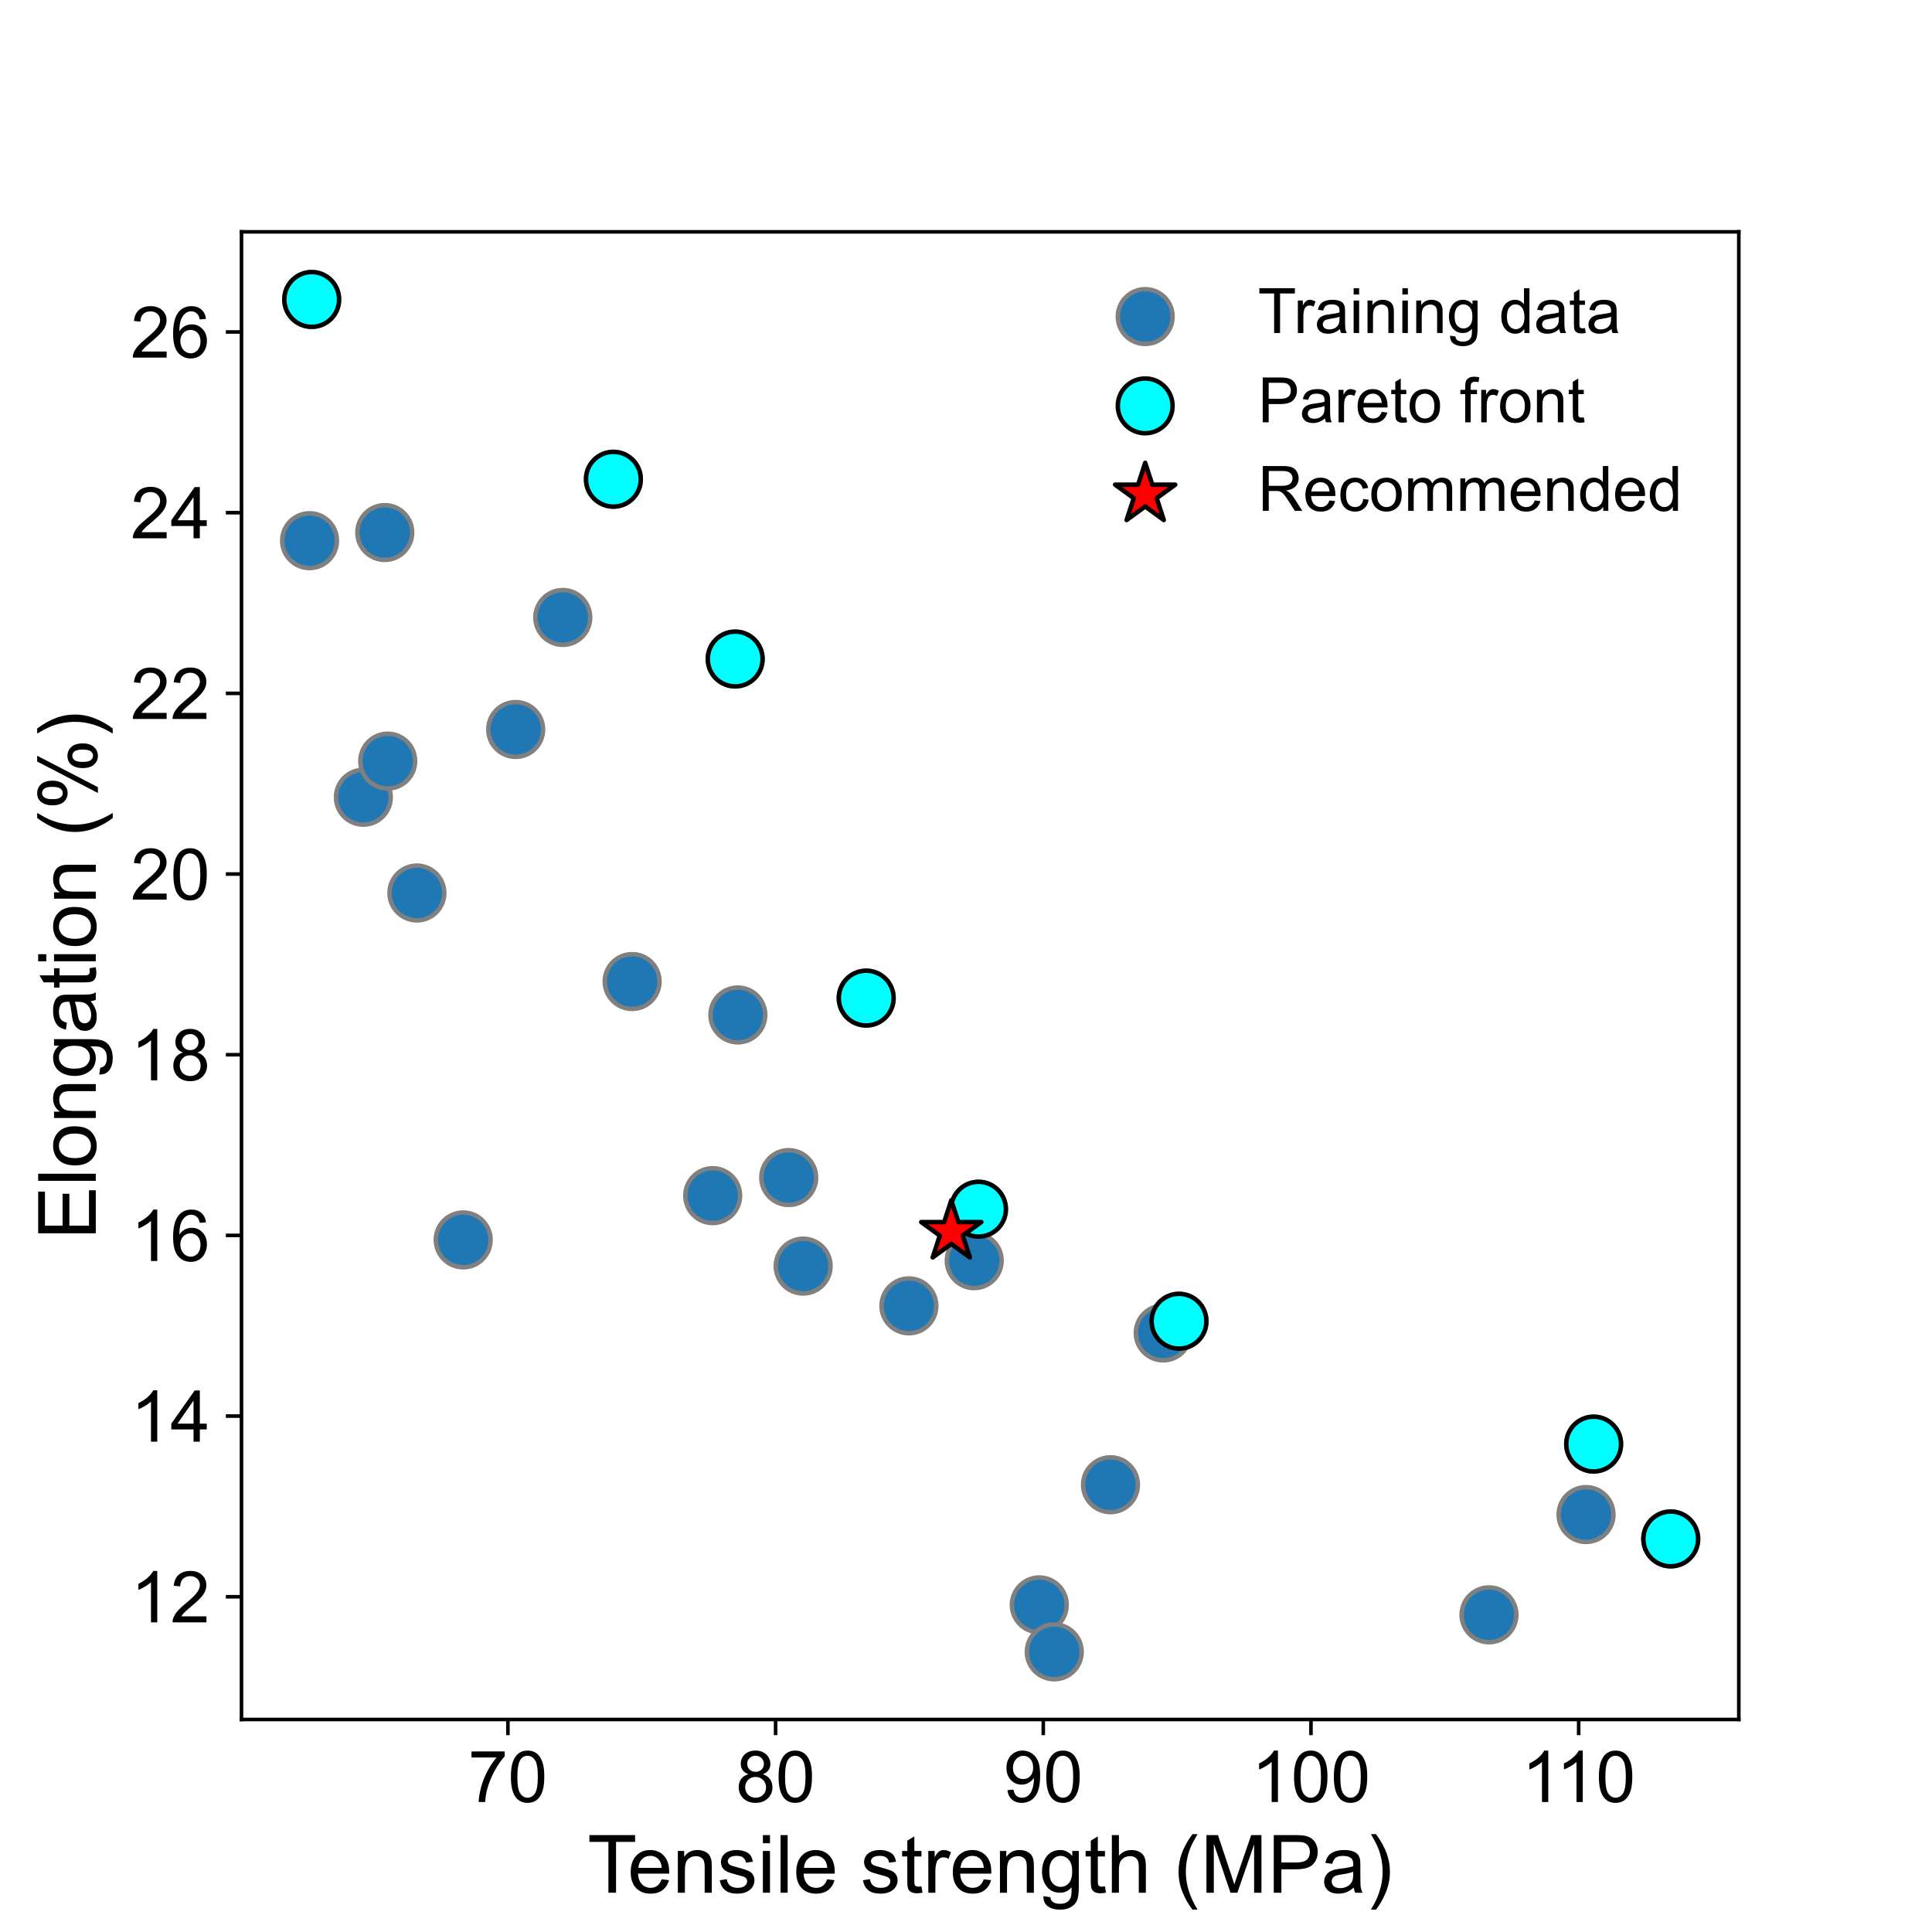
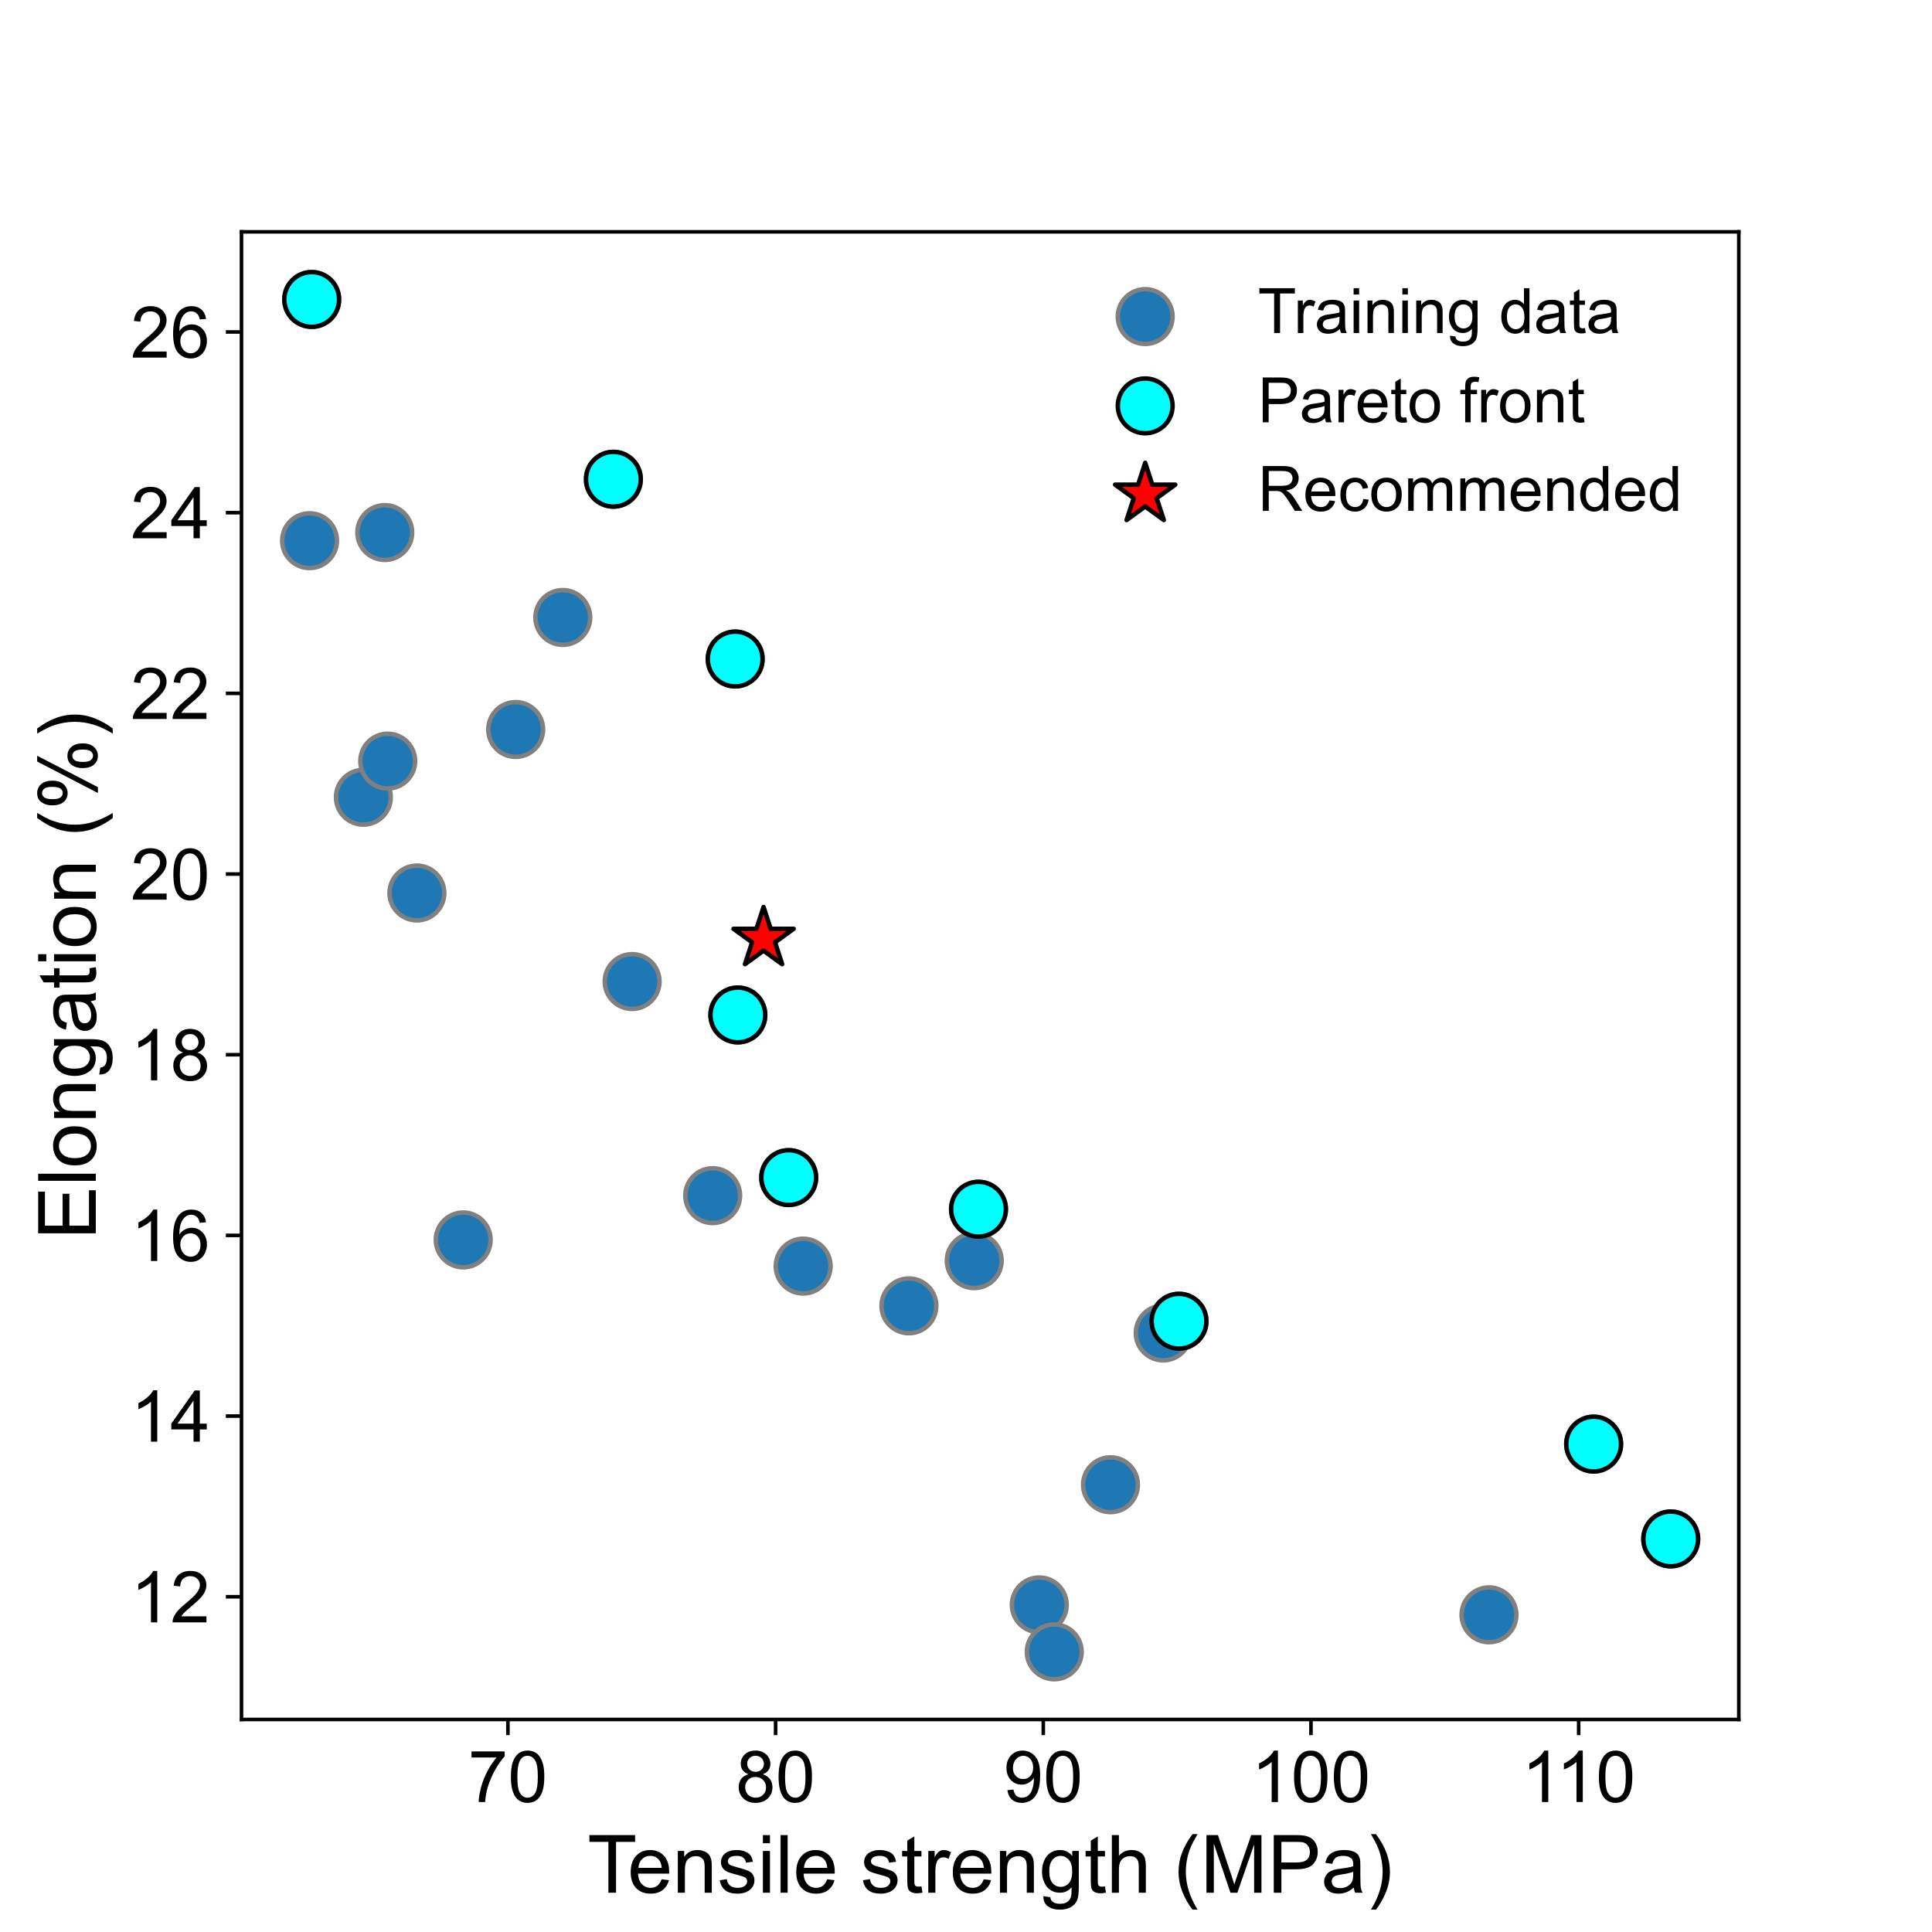
<svg xmlns="http://www.w3.org/2000/svg" xmlns:xlink="http://www.w3.org/1999/xlink" width="432pt" height="432pt" viewBox="0 0 432 432" version="1.1">
  <defs>
    <style type="text/css">*{stroke-linejoin: round; stroke-linecap: butt}</style>
  </defs>
  <g id="figure_1">
    <g id="patch_1">
      <path d="M 0 432  L 432 432  L 432 0  L 0 0  z " style="fill: #ffffff" />
    </g>
    <g id="axes_1">
      <g id="patch_2">
        <path d="M 54 384.48  L 388.8 384.48  L 388.8 51.84  L 54 51.84  z " style="fill: #ffffff" />
      </g>
      <g id="PathCollection_1">
        <defs>
-           <path id="m90d50e300b" d="M 0 6.124  C 1.624 6.124 3.182 5.478 4.33 4.33  C 5.478 3.182 6.124 1.624 6.124 0  C 6.124 -1.624 5.478 -3.182 4.33 -4.33  C 3.182 -5.478 1.624 -6.124 0 -6.124  C -1.624 -6.124 -3.182 -5.478 -4.33 -4.33  C -5.478 -3.182 -6.124 -1.624 -6.124 0  C -6.124 1.624 -5.478 3.182 -4.33 4.33  C -3.182 5.478 -1.624 6.124 0 6.124  z " style="stroke: #808080" />
+           <path id="m9778c96b3f" d="M 0 6.124  C 1.624 6.124 3.182 5.478 4.33 4.33  C 5.478 3.182 6.124 1.624 6.124 0  C 6.124 -1.624 5.478 -3.182 4.33 -4.33  C 3.182 -5.478 1.624 -6.124 0 -6.124  C -1.624 -6.124 -3.182 -5.478 -4.33 -4.33  C -5.478 -3.182 -6.124 -1.624 -6.124 0  C -6.124 1.624 -5.478 3.182 -4.33 4.33  C -3.182 5.478 -1.624 6.124 0 6.124  z " style="stroke: #808080" />
        </defs>
-         <g clip-path="url(#pc7af5c3443)">
-           <use xlink:href="#m90d50e300b" x="81.249" y="178.264" style="fill: #1f77b4; stroke: #808080" />
-           <use xlink:href="#m90d50e300b" x="69.218" y="120.895" style="fill: #1f77b4; stroke: #808080" />
-           <use xlink:href="#m90d50e300b" x="125.841" y="138.065" style="fill: #1f77b4; stroke: #808080" />
-           <use xlink:href="#m90d50e300b" x="93.22" y="199.677" style="fill: #1f77b4; stroke: #808080" />
-           <use xlink:href="#m90d50e300b" x="115.307" y="163.114" style="fill: #1f77b4; stroke: #808080" />
-           <use xlink:href="#m90d50e300b" x="103.575" y="277.246" style="fill: #1f77b4; stroke: #808080" />
-           <use xlink:href="#m90d50e300b" x="159.36" y="267.348" style="fill: #1f77b4; stroke: #808080" />
-           <use xlink:href="#m90d50e300b" x="176.359" y="263.308" style="fill: #1f77b4; stroke: #808080" />
-           <use xlink:href="#m90d50e300b" x="179.591" y="283.104" style="fill: #1f77b4; stroke: #808080" />
-           <use xlink:href="#m90d50e300b" x="164.986" y="226.947" style="fill: #1f77b4; stroke: #808080" />
-           <use xlink:href="#m90d50e300b" x="203.234" y="291.992" style="fill: #1f77b4; stroke: #808080" />
-           <use xlink:href="#m90d50e300b" x="218.796" y="270.378" style="fill: #1f77b4; stroke: #808080" />
-           <use xlink:href="#m90d50e300b" x="217.839" y="281.892" style="fill: #1f77b4; stroke: #808080" />
-           <use xlink:href="#m90d50e300b" x="260.096" y="298.053" style="fill: #1f77b4; stroke: #808080" />
-           <use xlink:href="#m90d50e300b" x="263.628" y="295.427" style="fill: #1f77b4; stroke: #808080" />
-           <use xlink:href="#m90d50e300b" x="248.305" y="331.989" style="fill: #1f77b4; stroke: #808080" />
-           <use xlink:href="#m90d50e300b" x="232.383" y="358.856" style="fill: #1f77b4; stroke: #808080" />
-           <use xlink:href="#m90d50e300b" x="235.735" y="369.36" style="fill: #1f77b4; stroke: #808080" />
-           <use xlink:href="#m90d50e300b" x="332.94" y="361.078" style="fill: #1f77b4; stroke: #808080" />
-           <use xlink:href="#m90d50e300b" x="356.344" y="322.899" style="fill: #1f77b4; stroke: #808080" />
-           <use xlink:href="#m90d50e300b" x="373.582" y="344.109" style="fill: #1f77b4; stroke: #808080" />
-           <use xlink:href="#m90d50e300b" x="86.696" y="170.184" style="fill: #1f77b4; stroke: #808080" />
-           <use xlink:href="#m90d50e300b" x="69.697" y="66.96" style="fill: #1f77b4; stroke: #808080" />
-           <use xlink:href="#m90d50e300b" x="86.037" y="119.077" style="fill: #1f77b4; stroke: #808080" />
-           <use xlink:href="#m90d50e300b" x="141.344" y="219.473" style="fill: #1f77b4; stroke: #808080" />
-           <use xlink:href="#m90d50e300b" x="164.388" y="147.358" style="fill: #1f77b4; stroke: #808080" />
-           <use xlink:href="#m90d50e300b" x="137.154" y="107.159" style="fill: #1f77b4; stroke: #808080" />
-           <use xlink:href="#m90d50e300b" x="193.684" y="223.176" style="fill: #1f77b4; stroke: #808080" />
-           <use xlink:href="#m90d50e300b" x="354.645" y="338.657" style="fill: #1f77b4; stroke: #808080" />
+         <g clip-path="url(#pa6efcdc6cc)">
+           <use xlink:href="#m9778c96b3f" x="81.249" y="178.264" style="fill: #1f77b4; stroke: #808080" />
+           <use xlink:href="#m9778c96b3f" x="69.218" y="120.895" style="fill: #1f77b4; stroke: #808080" />
+           <use xlink:href="#m9778c96b3f" x="125.841" y="138.065" style="fill: #1f77b4; stroke: #808080" />
+           <use xlink:href="#m9778c96b3f" x="93.22" y="199.677" style="fill: #1f77b4; stroke: #808080" />
+           <use xlink:href="#m9778c96b3f" x="115.307" y="163.114" style="fill: #1f77b4; stroke: #808080" />
+           <use xlink:href="#m9778c96b3f" x="103.575" y="277.246" style="fill: #1f77b4; stroke: #808080" />
+           <use xlink:href="#m9778c96b3f" x="159.36" y="267.348" style="fill: #1f77b4; stroke: #808080" />
+           <use xlink:href="#m9778c96b3f" x="176.359" y="263.308" style="fill: #1f77b4; stroke: #808080" />
+           <use xlink:href="#m9778c96b3f" x="179.591" y="283.104" style="fill: #1f77b4; stroke: #808080" />
+           <use xlink:href="#m9778c96b3f" x="164.986" y="226.947" style="fill: #1f77b4; stroke: #808080" />
+           <use xlink:href="#m9778c96b3f" x="203.234" y="291.992" style="fill: #1f77b4; stroke: #808080" />
+           <use xlink:href="#m9778c96b3f" x="218.796" y="270.378" style="fill: #1f77b4; stroke: #808080" />
+           <use xlink:href="#m9778c96b3f" x="217.839" y="281.892" style="fill: #1f77b4; stroke: #808080" />
+           <use xlink:href="#m9778c96b3f" x="260.096" y="298.053" style="fill: #1f77b4; stroke: #808080" />
+           <use xlink:href="#m9778c96b3f" x="263.628" y="295.427" style="fill: #1f77b4; stroke: #808080" />
+           <use xlink:href="#m9778c96b3f" x="248.305" y="331.989" style="fill: #1f77b4; stroke: #808080" />
+           <use xlink:href="#m9778c96b3f" x="232.383" y="358.856" style="fill: #1f77b4; stroke: #808080" />
+           <use xlink:href="#m9778c96b3f" x="235.735" y="369.36" style="fill: #1f77b4; stroke: #808080" />
+           <use xlink:href="#m9778c96b3f" x="332.94" y="361.078" style="fill: #1f77b4; stroke: #808080" />
+           <use xlink:href="#m9778c96b3f" x="356.344" y="322.899" style="fill: #1f77b4; stroke: #808080" />
+           <use xlink:href="#m9778c96b3f" x="373.582" y="344.109" style="fill: #1f77b4; stroke: #808080" />
+           <use xlink:href="#m9778c96b3f" x="86.696" y="170.184" style="fill: #1f77b4; stroke: #808080" />
+           <use xlink:href="#m9778c96b3f" x="69.697" y="66.96" style="fill: #1f77b4; stroke: #808080" />
+           <use xlink:href="#m9778c96b3f" x="86.037" y="119.077" style="fill: #1f77b4; stroke: #808080" />
+           <use xlink:href="#m9778c96b3f" x="141.344" y="219.473" style="fill: #1f77b4; stroke: #808080" />
+           <use xlink:href="#m9778c96b3f" x="164.388" y="147.358" style="fill: #1f77b4; stroke: #808080" />
+           <use xlink:href="#m9778c96b3f" x="137.154" y="107.159" style="fill: #1f77b4; stroke: #808080" />
        </g>
      </g>
      <g id="PathCollection_2">
        <defs>
-           <path id="md88596aca8" d="M 0 6.124  C 1.624 6.124 3.182 5.478 4.33 4.33  C 5.478 3.182 6.124 1.624 6.124 0  C 6.124 -1.624 5.478 -3.182 4.33 -4.33  C 3.182 -5.478 1.624 -6.124 0 -6.124  C -1.624 -6.124 -3.182 -5.478 -4.33 -4.33  C -5.478 -3.182 -6.124 -1.624 -6.124 0  C -6.124 1.624 -5.478 3.182 -4.33 4.33  C -3.182 5.478 -1.624 6.124 0 6.124  z " style="stroke: #000000" />
+           <path id="m4860ba00b8" d="M 0 6.124  C 1.624 6.124 3.182 5.478 4.33 4.33  C 5.478 3.182 6.124 1.624 6.124 0  C 6.124 -1.624 5.478 -3.182 4.33 -4.33  C 3.182 -5.478 1.624 -6.124 0 -6.124  C -1.624 -6.124 -3.182 -5.478 -4.33 -4.33  C -5.478 -3.182 -6.124 -1.624 -6.124 0  C -6.124 1.624 -5.478 3.182 -4.33 4.33  C -3.182 5.478 -1.624 6.124 0 6.124  z " style="stroke: #000000" />
        </defs>
-         <g clip-path="url(#pc7af5c3443)">
-           <use xlink:href="#md88596aca8" x="218.796" y="270.378" style="fill: #00ffff; stroke: #000000" />
-           <use xlink:href="#md88596aca8" x="263.628" y="295.427" style="fill: #00ffff; stroke: #000000" />
-           <use xlink:href="#md88596aca8" x="356.344" y="322.899" style="fill: #00ffff; stroke: #000000" />
-           <use xlink:href="#md88596aca8" x="373.582" y="344.109" style="fill: #00ffff; stroke: #000000" />
-           <use xlink:href="#md88596aca8" x="69.697" y="66.96" style="fill: #00ffff; stroke: #000000" />
-           <use xlink:href="#md88596aca8" x="164.388" y="147.358" style="fill: #00ffff; stroke: #000000" />
-           <use xlink:href="#md88596aca8" x="137.154" y="107.159" style="fill: #00ffff; stroke: #000000" />
-           <use xlink:href="#md88596aca8" x="193.684" y="223.176" style="fill: #00ffff; stroke: #000000" />
+         <g clip-path="url(#pa6efcdc6cc)">
+           <use xlink:href="#m4860ba00b8" x="176.359" y="263.308" style="fill: #00ffff; stroke: #000000" />
+           <use xlink:href="#m4860ba00b8" x="164.986" y="226.947" style="fill: #00ffff; stroke: #000000" />
+           <use xlink:href="#m4860ba00b8" x="218.796" y="270.378" style="fill: #00ffff; stroke: #000000" />
+           <use xlink:href="#m4860ba00b8" x="263.628" y="295.427" style="fill: #00ffff; stroke: #000000" />
+           <use xlink:href="#m4860ba00b8" x="356.344" y="322.899" style="fill: #00ffff; stroke: #000000" />
+           <use xlink:href="#m4860ba00b8" x="373.582" y="344.109" style="fill: #00ffff; stroke: #000000" />
+           <use xlink:href="#m4860ba00b8" x="69.697" y="66.96" style="fill: #00ffff; stroke: #000000" />
+           <use xlink:href="#m4860ba00b8" x="164.388" y="147.358" style="fill: #00ffff; stroke: #000000" />
+           <use xlink:href="#m4860ba00b8" x="137.154" y="107.159" style="fill: #00ffff; stroke: #000000" />
        </g>
      </g>
      <g id="PathCollection_3">
        <defs>
-           <path id="m7a9e10a7f5" d="M 0 -7.071  L -1.588 -2.185  L -6.725 -2.185  L -2.569 0.835  L -4.156 5.721  L -0 2.701  L 4.156 5.721  L 2.569 0.835  L 6.725 -2.185  L 1.588 -2.185  z " style="stroke: #000000" />
+           <path id="md92e912df7" d="M 0 -7.071  L -1.588 -2.185  L -6.725 -2.185  L -2.569 0.835  L -4.156 5.721  L -0 2.701  L 4.156 5.721  L 2.569 0.835  L 6.725 -2.185  L 1.588 -2.185  z " style="stroke: #000000" />
        </defs>
-         <g clip-path="url(#pc7af5c3443)">
-           <use xlink:href="#m7a9e10a7f5" x="212.71" y="275.445" style="fill: #ff0000; stroke: #000000" />
+         <g clip-path="url(#pa6efcdc6cc)">
+           <use xlink:href="#md92e912df7" x="170.735" y="209.872" style="fill: #ff0000; stroke: #000000" />
        </g>
      </g>
      <g id="matplotlib.axis_1">
        <g id="xtick_1">
          <g id="line2d_1">
            <defs>
-               <path id="m14aa35d115" d="M 0 0  L 0 3.5  " style="stroke: #000000; stroke-width: 0.8" />
-             </defs>
-             <g>
-               <use xlink:href="#m14aa35d115" x="113.571" y="384.48" style="stroke: #000000; stroke-width: 0.8" />
+               <path id="m15584d7036" d="M 0 0  L 0 3.5  " style="stroke: #000000; stroke-width: 0.8" />
+             </defs>
+             <g>
+               <use xlink:href="#m15584d7036" x="113.571" y="384.48" style="stroke: #000000; stroke-width: 0.8" />
            </g>
          </g>
          <g id="text_1">
            <g transform="translate(104.6734 402.9325) scale(0.16 -0.16)">
              <defs>
                <path id="ArialMT-37" d="M 303 3981  L 303 4522  L 3269 4522  L 3269 4084  Q 2831 3619 2401 2847  Q 1972 2075 1738 1259  Q 1569 684 1522 0  L 944 0  Q 953 541 1156 1306  Q 1359 2072 1739 2783  Q 2119 3494 2547 3981  L 303 3981  z " transform="scale(0.015625)" />
                <path id="ArialMT-30" d="M 266 2259  Q 266 3072 433 3567  Q 600 4063 929 4331  Q 1259 4600 1759 4600  Q 2128 4600 2406 4451  Q 2684 4303 2865 4023  Q 3047 3744 3150 3342  Q 3253 2941 3253 2259  Q 3253 1453 3087 958  Q 2922 463 2592 192  Q 2263 -78 1759 -78  Q 1097 -78 719 397  Q 266 969 266 2259  z M 844 2259  Q 844 1131 1108 757  Q 1372 384 1759 384  Q 2147 384 2411 759  Q 2675 1134 2675 2259  Q 2675 3391 2411 3762  Q 2147 4134 1753 4134  Q 1366 4134 1134 3806  Q 844 3388 844 2259  z " transform="scale(0.015625)" />
              </defs>
              <use xlink:href="#ArialMT-37" />
              <use xlink:href="#ArialMT-30" x="55.615" />
            </g>
          </g>
        </g>
        <g id="xtick_2">
          <g id="line2d_2">
            <g>
-               <use xlink:href="#m14aa35d115" x="173.426" y="384.48" style="stroke: #000000; stroke-width: 0.8" />
+               <use xlink:href="#m15584d7036" x="173.426" y="384.48" style="stroke: #000000; stroke-width: 0.8" />
            </g>
          </g>
          <g id="text_2">
            <g transform="translate(164.5286 402.9325) scale(0.16 -0.16)">
              <defs>
                <path id="ArialMT-38" d="M 1131 2484  Q 781 2613 612 2850  Q 444 3088 444 3419  Q 444 3919 803 4259  Q 1163 4600 1759 4600  Q 2359 4600 2725 4251  Q 3091 3903 3091 3403  Q 3091 3084 2923 2848  Q 2756 2613 2416 2484  Q 2838 2347 3058 2040  Q 3278 1734 3278 1309  Q 3278 722 2862 322  Q 2447 -78 1769 -78  Q 1091 -78 675 323  Q 259 725 259 1325  Q 259 1772 486 2073  Q 713 2375 1131 2484  z M 1019 3438  Q 1019 3113 1228 2906  Q 1438 2700 1772 2700  Q 2097 2700 2305 2904  Q 2513 3109 2513 3406  Q 2513 3716 2298 3927  Q 2084 4138 1766 4138  Q 1444 4138 1231 3931  Q 1019 3725 1019 3438  z M 838 1322  Q 838 1081 952 856  Q 1066 631 1291 507  Q 1516 384 1775 384  Q 2178 384 2440 643  Q 2703 903 2703 1303  Q 2703 1709 2433 1975  Q 2163 2241 1756 2241  Q 1359 2241 1098 1978  Q 838 1716 838 1322  z " transform="scale(0.015625)" />
              </defs>
              <use xlink:href="#ArialMT-38" />
              <use xlink:href="#ArialMT-30" x="55.615" />
            </g>
          </g>
        </g>
        <g id="xtick_3">
          <g id="line2d_3">
            <g>
-               <use xlink:href="#m14aa35d115" x="233.281" y="384.48" style="stroke: #000000; stroke-width: 0.8" />
+               <use xlink:href="#m15584d7036" x="233.281" y="384.48" style="stroke: #000000; stroke-width: 0.8" />
            </g>
          </g>
          <g id="text_3">
            <g transform="translate(224.3838 402.9325) scale(0.16 -0.16)">
              <defs>
                <path id="ArialMT-39" d="M 350 1059  L 891 1109  Q 959 728 1153 556  Q 1347 384 1650 384  Q 1909 384 2104 503  Q 2300 622 2425 820  Q 2550 1019 2634 1356  Q 2719 1694 2719 2044  Q 2719 2081 2716 2156  Q 2547 1888 2255 1720  Q 1963 1553 1622 1553  Q 1053 1553 659 1965  Q 266 2378 266 3053  Q 266 3750 677 4175  Q 1088 4600 1706 4600  Q 2153 4600 2523 4359  Q 2894 4119 3086 3673  Q 3278 3228 3278 2384  Q 3278 1506 3087 986  Q 2897 466 2520 194  Q 2144 -78 1638 -78  Q 1100 -78 759 220  Q 419 519 350 1059  z M 2653 3081  Q 2653 3566 2395 3850  Q 2138 4134 1775 4134  Q 1400 4134 1122 3828  Q 844 3522 844 3034  Q 844 2597 1108 2323  Q 1372 2050 1759 2050  Q 2150 2050 2401 2323  Q 2653 2597 2653 3081  z " transform="scale(0.015625)" />
              </defs>
              <use xlink:href="#ArialMT-39" />
              <use xlink:href="#ArialMT-30" x="55.615" />
            </g>
          </g>
        </g>
        <g id="xtick_4">
          <g id="line2d_4">
            <g>
-               <use xlink:href="#m14aa35d115" x="293.136" y="384.48" style="stroke: #000000; stroke-width: 0.8" />
+               <use xlink:href="#m15584d7036" x="293.136" y="384.48" style="stroke: #000000; stroke-width: 0.8" />
            </g>
          </g>
          <g id="text_4">
            <g transform="translate(279.7902 402.9325) scale(0.16 -0.16)">
              <defs>
                <path id="ArialMT-31" d="M 2384 0  L 1822 0  L 1822 3584  Q 1619 3391 1289 3197  Q 959 3003 697 2906  L 697 3450  Q 1169 3672 1522 3987  Q 1875 4303 2022 4600  L 2384 4600  L 2384 0  z " transform="scale(0.015625)" />
              </defs>
              <use xlink:href="#ArialMT-31" />
              <use xlink:href="#ArialMT-30" x="55.615" />
              <use xlink:href="#ArialMT-30" x="111.23" />
            </g>
          </g>
        </g>
        <g id="xtick_5">
          <g id="line2d_5">
            <g>
-               <use xlink:href="#m14aa35d115" x="352.992" y="384.48" style="stroke: #000000; stroke-width: 0.8" />
+               <use xlink:href="#m15584d7036" x="352.992" y="384.48" style="stroke: #000000; stroke-width: 0.8" />
            </g>
          </g>
          <g id="text_5">
            <g transform="translate(340.2354 402.9325) scale(0.16 -0.16)">
              <use xlink:href="#ArialMT-31" />
              <use xlink:href="#ArialMT-31" x="48.24" />
              <use xlink:href="#ArialMT-30" x="103.855" />
            </g>
          </g>
        </g>
        <g id="text_6">
          <g transform="translate(131.3747 423.2159) scale(0.18 -0.18)">
            <defs>
              <path id="ArialMT-54" d="M 1659 0  L 1659 4041  L 150 4041  L 150 4581  L 3781 4581  L 3781 4041  L 2266 4041  L 2266 0  L 1659 0  z " transform="scale(0.015625)" />
              <path id="ArialMT-65" d="M 2694 1069  L 3275 997  Q 3138 488 2766 206  Q 2394 -75 1816 -75  Q 1088 -75 661 373  Q 234 822 234 1631  Q 234 2469 665 2931  Q 1097 3394 1784 3394  Q 2450 3394 2872 2941  Q 3294 2488 3294 1666  Q 3294 1616 3291 1516  L 816 1516  Q 847 969 1125 678  Q 1403 388 1819 388  Q 2128 388 2347 550  Q 2566 713 2694 1069  z M 847 1978  L 2700 1978  Q 2663 2397 2488 2606  Q 2219 2931 1791 2931  Q 1403 2931 1139 2672  Q 875 2413 847 1978  z " transform="scale(0.015625)" />
              <path id="ArialMT-6e" d="M 422 0  L 422 3319  L 928 3319  L 928 2847  Q 1294 3394 1984 3394  Q 2284 3394 2536 3286  Q 2788 3178 2913 3003  Q 3038 2828 3088 2588  Q 3119 2431 3119 2041  L 3119 0  L 2556 0  L 2556 2019  Q 2556 2363 2490 2533  Q 2425 2703 2258 2804  Q 2091 2906 1866 2906  Q 1506 2906 1245 2678  Q 984 2450 984 1813  L 984 0  L 422 0  z " transform="scale(0.015625)" />
              <path id="ArialMT-73" d="M 197 991  L 753 1078  Q 800 744 1014 566  Q 1228 388 1613 388  Q 2000 388 2187 545  Q 2375 703 2375 916  Q 2375 1106 2209 1216  Q 2094 1291 1634 1406  Q 1016 1563 777 1677  Q 538 1791 414 1992  Q 291 2194 291 2438  Q 291 2659 392 2848  Q 494 3038 669 3163  Q 800 3259 1026 3326  Q 1253 3394 1513 3394  Q 1903 3394 2198 3281  Q 2494 3169 2634 2976  Q 2775 2784 2828 2463  L 2278 2388  Q 2241 2644 2061 2787  Q 1881 2931 1553 2931  Q 1166 2931 1000 2803  Q 834 2675 834 2503  Q 834 2394 903 2306  Q 972 2216 1119 2156  Q 1203 2125 1616 2013  Q 2213 1853 2448 1751  Q 2684 1650 2818 1456  Q 2953 1263 2953 975  Q 2953 694 2789 445  Q 2625 197 2315 61  Q 2006 -75 1616 -75  Q 969 -75 630 194  Q 291 463 197 991  z " transform="scale(0.015625)" />
              <path id="ArialMT-69" d="M 425 3934  L 425 4581  L 988 4581  L 988 3934  L 425 3934  z M 425 0  L 425 3319  L 988 3319  L 988 0  L 425 0  z " transform="scale(0.015625)" />
              <path id="ArialMT-6c" d="M 409 0  L 409 4581  L 972 4581  L 972 0  L 409 0  z " transform="scale(0.015625)" />
              <path id="ArialMT-20" transform="scale(0.015625)" />
              <path id="ArialMT-74" d="M 1650 503  L 1731 6  Q 1494 -44 1306 -44  Q 1000 -44 831 53  Q 663 150 594 308  Q 525 466 525 972  L 525 2881  L 113 2881  L 113 3319  L 525 3319  L 525 4141  L 1084 4478  L 1084 3319  L 1650 3319  L 1650 2881  L 1084 2881  L 1084 941  Q 1084 700 1114 631  Q 1144 563 1211 522  Q 1278 481 1403 481  Q 1497 481 1650 503  z " transform="scale(0.015625)" />
              <path id="ArialMT-72" d="M 416 0  L 416 3319  L 922 3319  L 922 2816  Q 1116 3169 1280 3281  Q 1444 3394 1641 3394  Q 1925 3394 2219 3213  L 2025 2691  Q 1819 2813 1613 2813  Q 1428 2813 1281 2702  Q 1134 2591 1072 2394  Q 978 2094 978 1738  L 978 0  L 416 0  z " transform="scale(0.015625)" />
              <path id="ArialMT-67" d="M 319 -275  L 866 -356  Q 900 -609 1056 -725  Q 1266 -881 1628 -881  Q 2019 -881 2231 -725  Q 2444 -569 2519 -288  Q 2563 -116 2559 434  Q 2191 0 1641 0  Q 956 0 581 494  Q 206 988 206 1678  Q 206 2153 378 2554  Q 550 2956 876 3175  Q 1203 3394 1644 3394  Q 2231 3394 2613 2919  L 2613 3319  L 3131 3319  L 3131 450  Q 3131 -325 2973 -648  Q 2816 -972 2473 -1159  Q 2131 -1347 1631 -1347  Q 1038 -1347 672 -1080  Q 306 -813 319 -275  z M 784 1719  Q 784 1066 1043 766  Q 1303 466 1694 466  Q 2081 466 2343 764  Q 2606 1063 2606 1700  Q 2606 2309 2336 2618  Q 2066 2928 1684 2928  Q 1309 2928 1046 2623  Q 784 2319 784 1719  z " transform="scale(0.015625)" />
              <path id="ArialMT-68" d="M 422 0  L 422 4581  L 984 4581  L 984 2938  Q 1378 3394 1978 3394  Q 2347 3394 2619 3248  Q 2891 3103 3008 2847  Q 3125 2591 3125 2103  L 3125 0  L 2563 0  L 2563 2103  Q 2563 2525 2380 2717  Q 2197 2909 1863 2909  Q 1613 2909 1392 2779  Q 1172 2650 1078 2428  Q 984 2206 984 1816  L 984 0  L 422 0  z " transform="scale(0.015625)" />
              <path id="ArialMT-28" d="M 1497 -1347  Q 1031 -759 709 28  Q 388 816 388 1659  Q 388 2403 628 3084  Q 909 3875 1497 4659  L 1900 4659  Q 1522 4009 1400 3731  Q 1209 3300 1100 2831  Q 966 2247 966 1656  Q 966 153 1900 -1347  L 1497 -1347  z " transform="scale(0.015625)" />
              <path id="ArialMT-4d" d="M 475 0  L 475 4581  L 1388 4581  L 2472 1338  Q 2622 884 2691 659  Q 2769 909 2934 1394  L 4031 4581  L 4847 4581  L 4847 0  L 4263 0  L 4263 3834  L 2931 0  L 2384 0  L 1059 3900  L 1059 0  L 475 0  z " transform="scale(0.015625)" />
              <path id="ArialMT-50" d="M 494 0  L 494 4581  L 2222 4581  Q 2678 4581 2919 4538  Q 3256 4481 3484 4323  Q 3713 4166 3852 3881  Q 3991 3597 3991 3256  Q 3991 2672 3619 2267  Q 3247 1863 2275 1863  L 1100 1863  L 1100 0  L 494 0  z M 1100 2403  L 2284 2403  Q 2872 2403 3119 2622  Q 3366 2841 3366 3238  Q 3366 3525 3220 3729  Q 3075 3934 2838 4000  Q 2684 4041 2272 4041  L 1100 4041  L 1100 2403  z " transform="scale(0.015625)" />
              <path id="ArialMT-61" d="M 2588 409  Q 2275 144 1986 34  Q 1697 -75 1366 -75  Q 819 -75 525 192  Q 231 459 231 875  Q 231 1119 342 1320  Q 453 1522 633 1644  Q 813 1766 1038 1828  Q 1203 1872 1538 1913  Q 2219 1994 2541 2106  Q 2544 2222 2544 2253  Q 2544 2597 2384 2738  Q 2169 2928 1744 2928  Q 1347 2928 1158 2789  Q 969 2650 878 2297  L 328 2372  Q 403 2725 575 2942  Q 747 3159 1072 3276  Q 1397 3394 1825 3394  Q 2250 3394 2515 3294  Q 2781 3194 2906 3042  Q 3031 2891 3081 2659  Q 3109 2516 3109 2141  L 3109 1391  Q 3109 606 3145 398  Q 3181 191 3288 0  L 2700 0  Q 2613 175 2588 409  z M 2541 1666  Q 2234 1541 1622 1453  Q 1275 1403 1131 1340  Q 988 1278 909 1158  Q 831 1038 831 891  Q 831 666 1001 516  Q 1172 366 1500 366  Q 1825 366 2078 508  Q 2331 650 2450 897  Q 2541 1088 2541 1459  L 2541 1666  z " transform="scale(0.015625)" />
              <path id="ArialMT-29" d="M 791 -1347  L 388 -1347  Q 1322 153 1322 1656  Q 1322 2244 1188 2822  Q 1081 3291 891 3722  Q 769 4003 388 4659  L 791 4659  Q 1378 3875 1659 3084  Q 1900 2403 1900 1659  Q 1900 816 1576 28  Q 1253 -759 791 -1347  z " transform="scale(0.015625)" />
            </defs>
            <use xlink:href="#ArialMT-54" />
            <use xlink:href="#ArialMT-65" x="49.959" />
            <use xlink:href="#ArialMT-6e" x="105.574" />
            <use xlink:href="#ArialMT-73" x="161.189" />
            <use xlink:href="#ArialMT-69" x="211.189" />
            <use xlink:href="#ArialMT-6c" x="233.406" />
            <use xlink:href="#ArialMT-65" x="255.623" />
            <use xlink:href="#ArialMT-20" x="311.238" />
            <use xlink:href="#ArialMT-73" x="339.021" />
            <use xlink:href="#ArialMT-74" x="389.021" />
            <use xlink:href="#ArialMT-72" x="416.805" />
            <use xlink:href="#ArialMT-65" x="450.105" />
            <use xlink:href="#ArialMT-6e" x="505.721" />
            <use xlink:href="#ArialMT-67" x="561.336" />
            <use xlink:href="#ArialMT-74" x="616.951" />
            <use xlink:href="#ArialMT-68" x="644.734" />
            <use xlink:href="#ArialMT-20" x="700.35" />
            <use xlink:href="#ArialMT-28" x="728.133" />
            <use xlink:href="#ArialMT-4d" x="761.434" />
            <use xlink:href="#ArialMT-50" x="844.734" />
            <use xlink:href="#ArialMT-61" x="911.434" />
            <use xlink:href="#ArialMT-29" x="967.049" />
          </g>
        </g>
      </g>
      <g id="matplotlib.axis_2">
        <g id="ytick_1">
          <g id="line2d_6">
            <defs>
-               <path id="m5b4f08b72d" d="M 0 0  L -3.5 0  " style="stroke: #000000; stroke-width: 0.8" />
-             </defs>
-             <g>
-               <use xlink:href="#m5b4f08b72d" x="54" y="357.038" style="stroke: #000000; stroke-width: 0.8" />
+               <path id="mc51aeaacd3" d="M 0 0  L -3.5 0  " style="stroke: #000000; stroke-width: 0.8" />
+             </defs>
+             <g>
+               <use xlink:href="#mc51aeaacd3" x="54" y="357.038" style="stroke: #000000; stroke-width: 0.8" />
            </g>
          </g>
          <g id="text_7">
            <g transform="translate(29.205 362.764) scale(0.16 -0.16)">
              <defs>
                <path id="ArialMT-32" d="M 3222 541  L 3222 0  L 194 0  Q 188 203 259 391  Q 375 700 629 1000  Q 884 1300 1366 1694  Q 2113 2306 2375 2664  Q 2638 3022 2638 3341  Q 2638 3675 2398 3904  Q 2159 4134 1775 4134  Q 1369 4134 1125 3890  Q 881 3647 878 3216  L 300 3275  Q 359 3922 746 4261  Q 1134 4600 1788 4600  Q 2447 4600 2831 4234  Q 3216 3869 3216 3328  Q 3216 3053 3103 2787  Q 2991 2522 2730 2228  Q 2469 1934 1863 1422  Q 1356 997 1212 845  Q 1069 694 975 541  L 3222 541  z " transform="scale(0.015625)" />
              </defs>
              <use xlink:href="#ArialMT-31" />
              <use xlink:href="#ArialMT-32" x="55.615" />
            </g>
          </g>
        </g>
        <g id="ytick_2">
          <g id="line2d_7">
            <g>
-               <use xlink:href="#m5b4f08b72d" x="54" y="316.637" style="stroke: #000000; stroke-width: 0.8" />
+               <use xlink:href="#mc51aeaacd3" x="54" y="316.637" style="stroke: #000000; stroke-width: 0.8" />
            </g>
          </g>
          <g id="text_8">
            <g transform="translate(29.205 322.3632) scale(0.16 -0.16)">
              <defs>
                <path id="ArialMT-34" d="M 2069 0  L 2069 1097  L 81 1097  L 81 1613  L 2172 4581  L 2631 4581  L 2631 1613  L 3250 1613  L 3250 1097  L 2631 1097  L 2631 0  L 2069 0  z M 2069 1613  L 2069 3678  L 634 1613  L 2069 1613  z " transform="scale(0.015625)" />
              </defs>
              <use xlink:href="#ArialMT-31" />
              <use xlink:href="#ArialMT-34" x="55.615" />
            </g>
          </g>
        </g>
        <g id="ytick_3">
          <g id="line2d_8">
            <g>
-               <use xlink:href="#m5b4f08b72d" x="54" y="276.236" style="stroke: #000000; stroke-width: 0.8" />
+               <use xlink:href="#mc51aeaacd3" x="54" y="276.236" style="stroke: #000000; stroke-width: 0.8" />
            </g>
          </g>
          <g id="text_9">
            <g transform="translate(29.205 281.9624) scale(0.16 -0.16)">
              <defs>
                <path id="ArialMT-36" d="M 3184 3459  L 2625 3416  Q 2550 3747 2413 3897  Q 2184 4138 1850 4138  Q 1581 4138 1378 3988  Q 1113 3794 959 3422  Q 806 3050 800 2363  Q 1003 2672 1297 2822  Q 1591 2972 1913 2972  Q 2475 2972 2870 2558  Q 3266 2144 3266 1488  Q 3266 1056 3080 686  Q 2894 316 2569 119  Q 2244 -78 1831 -78  Q 1128 -78 684 439  Q 241 956 241 2144  Q 241 3472 731 4075  Q 1159 4600 1884 4600  Q 2425 4600 2770 4297  Q 3116 3994 3184 3459  z M 888 1484  Q 888 1194 1011 928  Q 1134 663 1356 523  Q 1578 384 1822 384  Q 2178 384 2434 671  Q 2691 959 2691 1453  Q 2691 1928 2437 2201  Q 2184 2475 1800 2475  Q 1419 2475 1153 2201  Q 888 1928 888 1484  z " transform="scale(0.015625)" />
              </defs>
              <use xlink:href="#ArialMT-31" />
              <use xlink:href="#ArialMT-36" x="55.615" />
            </g>
          </g>
        </g>
        <g id="ytick_4">
          <g id="line2d_9">
            <g>
-               <use xlink:href="#m5b4f08b72d" x="54" y="235.835" style="stroke: #000000; stroke-width: 0.8" />
+               <use xlink:href="#mc51aeaacd3" x="54" y="235.835" style="stroke: #000000; stroke-width: 0.8" />
            </g>
          </g>
          <g id="text_10">
            <g transform="translate(29.205 241.5616) scale(0.16 -0.16)">
              <use xlink:href="#ArialMT-31" />
              <use xlink:href="#ArialMT-38" x="55.615" />
            </g>
          </g>
        </g>
        <g id="ytick_5">
          <g id="line2d_10">
            <g>
-               <use xlink:href="#m5b4f08b72d" x="54" y="195.435" style="stroke: #000000; stroke-width: 0.8" />
+               <use xlink:href="#mc51aeaacd3" x="54" y="195.435" style="stroke: #000000; stroke-width: 0.8" />
            </g>
          </g>
          <g id="text_11">
            <g transform="translate(29.205 201.1608) scale(0.16 -0.16)">
              <use xlink:href="#ArialMT-32" />
              <use xlink:href="#ArialMT-30" x="55.615" />
            </g>
          </g>
        </g>
        <g id="ytick_6">
          <g id="line2d_11">
            <g>
-               <use xlink:href="#m5b4f08b72d" x="54" y="155.034" style="stroke: #000000; stroke-width: 0.8" />
+               <use xlink:href="#mc51aeaacd3" x="54" y="155.034" style="stroke: #000000; stroke-width: 0.8" />
            </g>
          </g>
          <g id="text_12">
            <g transform="translate(29.205 160.76) scale(0.16 -0.16)">
              <use xlink:href="#ArialMT-32" />
              <use xlink:href="#ArialMT-32" x="55.615" />
            </g>
          </g>
        </g>
        <g id="ytick_7">
          <g id="line2d_12">
            <g>
-               <use xlink:href="#m5b4f08b72d" x="54" y="114.633" style="stroke: #000000; stroke-width: 0.8" />
+               <use xlink:href="#mc51aeaacd3" x="54" y="114.633" style="stroke: #000000; stroke-width: 0.8" />
            </g>
          </g>
          <g id="text_13">
            <g transform="translate(29.205 120.3592) scale(0.16 -0.16)">
              <use xlink:href="#ArialMT-32" />
              <use xlink:href="#ArialMT-34" x="55.615" />
            </g>
          </g>
        </g>
        <g id="ytick_8">
          <g id="line2d_13">
            <g>
-               <use xlink:href="#m5b4f08b72d" x="54" y="74.232" style="stroke: #000000; stroke-width: 0.8" />
+               <use xlink:href="#mc51aeaacd3" x="54" y="74.232" style="stroke: #000000; stroke-width: 0.8" />
            </g>
          </g>
          <g id="text_14">
            <g transform="translate(29.205 79.95839) scale(0.16 -0.16)">
              <use xlink:href="#ArialMT-32" />
              <use xlink:href="#ArialMT-36" x="55.615" />
            </g>
          </g>
        </g>
        <g id="text_15">
          <g transform="translate(21.41656 277.1888) rotate(-90) scale(0.18 -0.18)">
            <defs>
              <path id="ArialMT-45" d="M 506 0  L 506 4581  L 3819 4581  L 3819 4041  L 1113 4041  L 1113 2638  L 3647 2638  L 3647 2100  L 1113 2100  L 1113 541  L 3925 541  L 3925 0  L 506 0  z " transform="scale(0.015625)" />
              <path id="ArialMT-6f" d="M 213 1659  Q 213 2581 725 3025  Q 1153 3394 1769 3394  Q 2453 3394 2887 2945  Q 3322 2497 3322 1706  Q 3322 1066 3130 698  Q 2938 331 2570 128  Q 2203 -75 1769 -75  Q 1072 -75 642 372  Q 213 819 213 1659  z M 791 1659  Q 791 1022 1069 705  Q 1347 388 1769 388  Q 2188 388 2466 706  Q 2744 1025 2744 1678  Q 2744 2294 2464 2611  Q 2184 2928 1769 2928  Q 1347 2928 1069 2612  Q 791 2297 791 1659  z " transform="scale(0.015625)" />
              <path id="ArialMT-25" d="M 372 3481  Q 372 3972 619 4315  Q 866 4659 1334 4659  Q 1766 4659 2048 4351  Q 2331 4044 2331 3447  Q 2331 2866 2045 2552  Q 1759 2238 1341 2238  Q 925 2238 648 2547  Q 372 2856 372 3481  z M 1350 4272  Q 1141 4272 1002 4090  Q 863 3909 863 3425  Q 863 2984 1003 2804  Q 1144 2625 1350 2625  Q 1563 2625 1702 2806  Q 1841 2988 1841 3469  Q 1841 3913 1700 4092  Q 1559 4272 1350 4272  z M 1353 -169  L 3859 4659  L 4316 4659  L 1819 -169  L 1353 -169  z M 3334 1075  Q 3334 1569 3581 1911  Q 3828 2253 4300 2253  Q 4731 2253 5014 1945  Q 5297 1638 5297 1041  Q 5297 459 5011 145  Q 4725 -169 4303 -169  Q 3888 -169 3611 142  Q 3334 453 3334 1075  z M 4316 1866  Q 4103 1866 3964 1684  Q 3825 1503 3825 1019  Q 3825 581 3965 400  Q 4106 219 4313 219  Q 4528 219 4667 400  Q 4806 581 4806 1063  Q 4806 1506 4665 1686  Q 4525 1866 4316 1866  z " transform="scale(0.015625)" />
            </defs>
            <use xlink:href="#ArialMT-45" />
            <use xlink:href="#ArialMT-6c" x="66.699" />
            <use xlink:href="#ArialMT-6f" x="88.916" />
            <use xlink:href="#ArialMT-6e" x="144.531" />
            <use xlink:href="#ArialMT-67" x="200.146" />
            <use xlink:href="#ArialMT-61" x="255.762" />
            <use xlink:href="#ArialMT-74" x="311.377" />
            <use xlink:href="#ArialMT-69" x="339.16" />
            <use xlink:href="#ArialMT-6f" x="361.377" />
            <use xlink:href="#ArialMT-6e" x="416.992" />
            <use xlink:href="#ArialMT-20" x="472.607" />
            <use xlink:href="#ArialMT-28" x="500.391" />
            <use xlink:href="#ArialMT-25" x="533.691" />
            <use xlink:href="#ArialMT-29" x="622.607" />
          </g>
        </g>
      </g>
      <g id="patch_3">
        <path d="M 54 384.48  L 54 51.84  " style="fill: none; stroke: #000000; stroke-width: 0.8; stroke-linejoin: miter; stroke-linecap: square" />
      </g>
      <g id="patch_4">
        <path d="M 388.8 384.48  L 388.8 51.84  " style="fill: none; stroke: #000000; stroke-width: 0.8; stroke-linejoin: miter; stroke-linecap: square" />
      </g>
      <g id="patch_5">
        <path d="M 54 384.48  L 388.8 384.48  " style="fill: none; stroke: #000000; stroke-width: 0.8; stroke-linejoin: miter; stroke-linecap: square" />
      </g>
      <g id="patch_6">
        <path d="M 54 51.84  L 388.8 51.84  " style="fill: none; stroke: #000000; stroke-width: 0.8; stroke-linejoin: miter; stroke-linecap: square" />
      </g>
      <g id="legend_1">
        <g id="PathCollection_4">
          <g>
-             <use xlink:href="#m90d50e300b" x="256.069" y="70.786" style="fill: #1f77b4; stroke: #808080" />
+             <use xlink:href="#m9778c96b3f" x="256.069" y="70.786" style="fill: #1f77b4; stroke: #808080" />
          </g>
        </g>
        <g id="text_16">
          <g transform="translate(281.2691 74.46094) scale(0.14 -0.14)">
            <defs>
              <path id="ArialMT-64" d="M 2575 0  L 2575 419  Q 2259 -75 1647 -75  Q 1250 -75 917 144  Q 584 363 401 755  Q 219 1147 219 1656  Q 219 2153 384 2558  Q 550 2963 881 3178  Q 1213 3394 1622 3394  Q 1922 3394 2156 3267  Q 2391 3141 2538 2938  L 2538 4581  L 3097 4581  L 3097 0  L 2575 0  z M 797 1656  Q 797 1019 1065 703  Q 1334 388 1700 388  Q 2069 388 2326 689  Q 2584 991 2584 1609  Q 2584 2291 2321 2609  Q 2059 2928 1675 2928  Q 1300 2928 1048 2622  Q 797 2316 797 1656  z " transform="scale(0.015625)" />
            </defs>
            <use xlink:href="#ArialMT-54" />
            <use xlink:href="#ArialMT-72" x="57.334" />
            <use xlink:href="#ArialMT-61" x="90.635" />
            <use xlink:href="#ArialMT-69" x="146.25" />
            <use xlink:href="#ArialMT-6e" x="168.467" />
            <use xlink:href="#ArialMT-69" x="224.082" />
            <use xlink:href="#ArialMT-6e" x="246.299" />
            <use xlink:href="#ArialMT-67" x="301.914" />
            <use xlink:href="#ArialMT-20" x="357.529" />
            <use xlink:href="#ArialMT-64" x="385.312" />
            <use xlink:href="#ArialMT-61" x="440.928" />
            <use xlink:href="#ArialMT-74" x="496.543" />
            <use xlink:href="#ArialMT-61" x="524.326" />
          </g>
        </g>
        <g id="PathCollection_5">
          <g>
-             <use xlink:href="#md88596aca8" x="256.069" y="90.753" style="fill: #00ffff; stroke: #000000" />
+             <use xlink:href="#m4860ba00b8" x="256.069" y="90.753" style="fill: #00ffff; stroke: #000000" />
          </g>
        </g>
        <g id="text_17">
          <g transform="translate(281.2691 94.42844) scale(0.14 -0.14)">
            <defs>
              <path id="ArialMT-66" d="M 556 0  L 556 2881  L 59 2881  L 59 3319  L 556 3319  L 556 3672  Q 556 4006 616 4169  Q 697 4388 901 4523  Q 1106 4659 1475 4659  Q 1713 4659 2000 4603  L 1916 4113  Q 1741 4144 1584 4144  Q 1328 4144 1222 4034  Q 1116 3925 1116 3625  L 1116 3319  L 1763 3319  L 1763 2881  L 1116 2881  L 1116 0  L 556 0  z " transform="scale(0.015625)" />
            </defs>
            <use xlink:href="#ArialMT-50" />
            <use xlink:href="#ArialMT-61" x="66.699" />
            <use xlink:href="#ArialMT-72" x="122.314" />
            <use xlink:href="#ArialMT-65" x="155.615" />
            <use xlink:href="#ArialMT-74" x="211.23" />
            <use xlink:href="#ArialMT-6f" x="239.014" />
            <use xlink:href="#ArialMT-20" x="294.629" />
            <use xlink:href="#ArialMT-66" x="322.412" />
            <use xlink:href="#ArialMT-72" x="350.195" />
            <use xlink:href="#ArialMT-6f" x="383.496" />
            <use xlink:href="#ArialMT-6e" x="439.111" />
            <use xlink:href="#ArialMT-74" x="494.727" />
          </g>
        </g>
        <g id="PathCollection_6">
          <g>
-             <use xlink:href="#m7a9e10a7f5" x="256.069" y="110.557" style="fill: #ff0000; stroke: #000000" />
+             <use xlink:href="#md92e912df7" x="256.069" y="110.557" style="fill: #ff0000; stroke: #000000" />
          </g>
        </g>
        <g id="text_18">
          <g transform="translate(281.2691 114.2319) scale(0.14 -0.14)">
            <defs>
              <path id="ArialMT-52" d="M 503 0  L 503 4581  L 2534 4581  Q 3147 4581 3465 4457  Q 3784 4334 3975 4021  Q 4166 3709 4166 3331  Q 4166 2844 3850 2509  Q 3534 2175 2875 2084  Q 3116 1969 3241 1856  Q 3506 1613 3744 1247  L 4541 0  L 3778 0  L 3172 953  Q 2906 1366 2734 1584  Q 2563 1803 2427 1890  Q 2291 1978 2150 2013  Q 2047 2034 1813 2034  L 1109 2034  L 1109 0  L 503 0  z M 1109 2559  L 2413 2559  Q 2828 2559 3062 2645  Q 3297 2731 3419 2920  Q 3541 3109 3541 3331  Q 3541 3656 3305 3865  Q 3069 4075 2559 4075  L 1109 4075  L 1109 2559  z " transform="scale(0.015625)" />
              <path id="ArialMT-63" d="M 2588 1216  L 3141 1144  Q 3050 572 2676 248  Q 2303 -75 1759 -75  Q 1078 -75 664 370  Q 250 816 250 1647  Q 250 2184 428 2587  Q 606 2991 970 3192  Q 1334 3394 1763 3394  Q 2303 3394 2647 3120  Q 2991 2847 3088 2344  L 2541 2259  Q 2463 2594 2264 2762  Q 2066 2931 1784 2931  Q 1359 2931 1093 2626  Q 828 2322 828 1663  Q 828 994 1084 691  Q 1341 388 1753 388  Q 2084 388 2306 591  Q 2528 794 2588 1216  z " transform="scale(0.015625)" />
              <path id="ArialMT-6d" d="M 422 0  L 422 3319  L 925 3319  L 925 2853  Q 1081 3097 1340 3245  Q 1600 3394 1931 3394  Q 2300 3394 2536 3241  Q 2772 3088 2869 2813  Q 3263 3394 3894 3394  Q 4388 3394 4653 3120  Q 4919 2847 4919 2278  L 4919 0  L 4359 0  L 4359 2091  Q 4359 2428 4304 2576  Q 4250 2725 4106 2815  Q 3963 2906 3769 2906  Q 3419 2906 3187 2673  Q 2956 2441 2956 1928  L 2956 0  L 2394 0  L 2394 2156  Q 2394 2531 2256 2718  Q 2119 2906 1806 2906  Q 1569 2906 1367 2781  Q 1166 2656 1075 2415  Q 984 2175 984 1722  L 984 0  L 422 0  z " transform="scale(0.015625)" />
            </defs>
            <use xlink:href="#ArialMT-52" />
            <use xlink:href="#ArialMT-65" x="72.217" />
            <use xlink:href="#ArialMT-63" x="127.832" />
            <use xlink:href="#ArialMT-6f" x="177.832" />
            <use xlink:href="#ArialMT-6d" x="233.447" />
            <use xlink:href="#ArialMT-6d" x="316.748" />
            <use xlink:href="#ArialMT-65" x="400.049" />
            <use xlink:href="#ArialMT-6e" x="455.664" />
            <use xlink:href="#ArialMT-64" x="511.279" />
            <use xlink:href="#ArialMT-65" x="566.895" />
            <use xlink:href="#ArialMT-64" x="622.51" />
          </g>
        </g>
      </g>
    </g>
  </g>
  <defs>
-     <clipPath id="pc7af5c3443">
+     <clipPath id="pa6efcdc6cc">
      <rect x="54" y="51.84" width="334.8" height="332.64" />
    </clipPath>
  </defs>
</svg>
